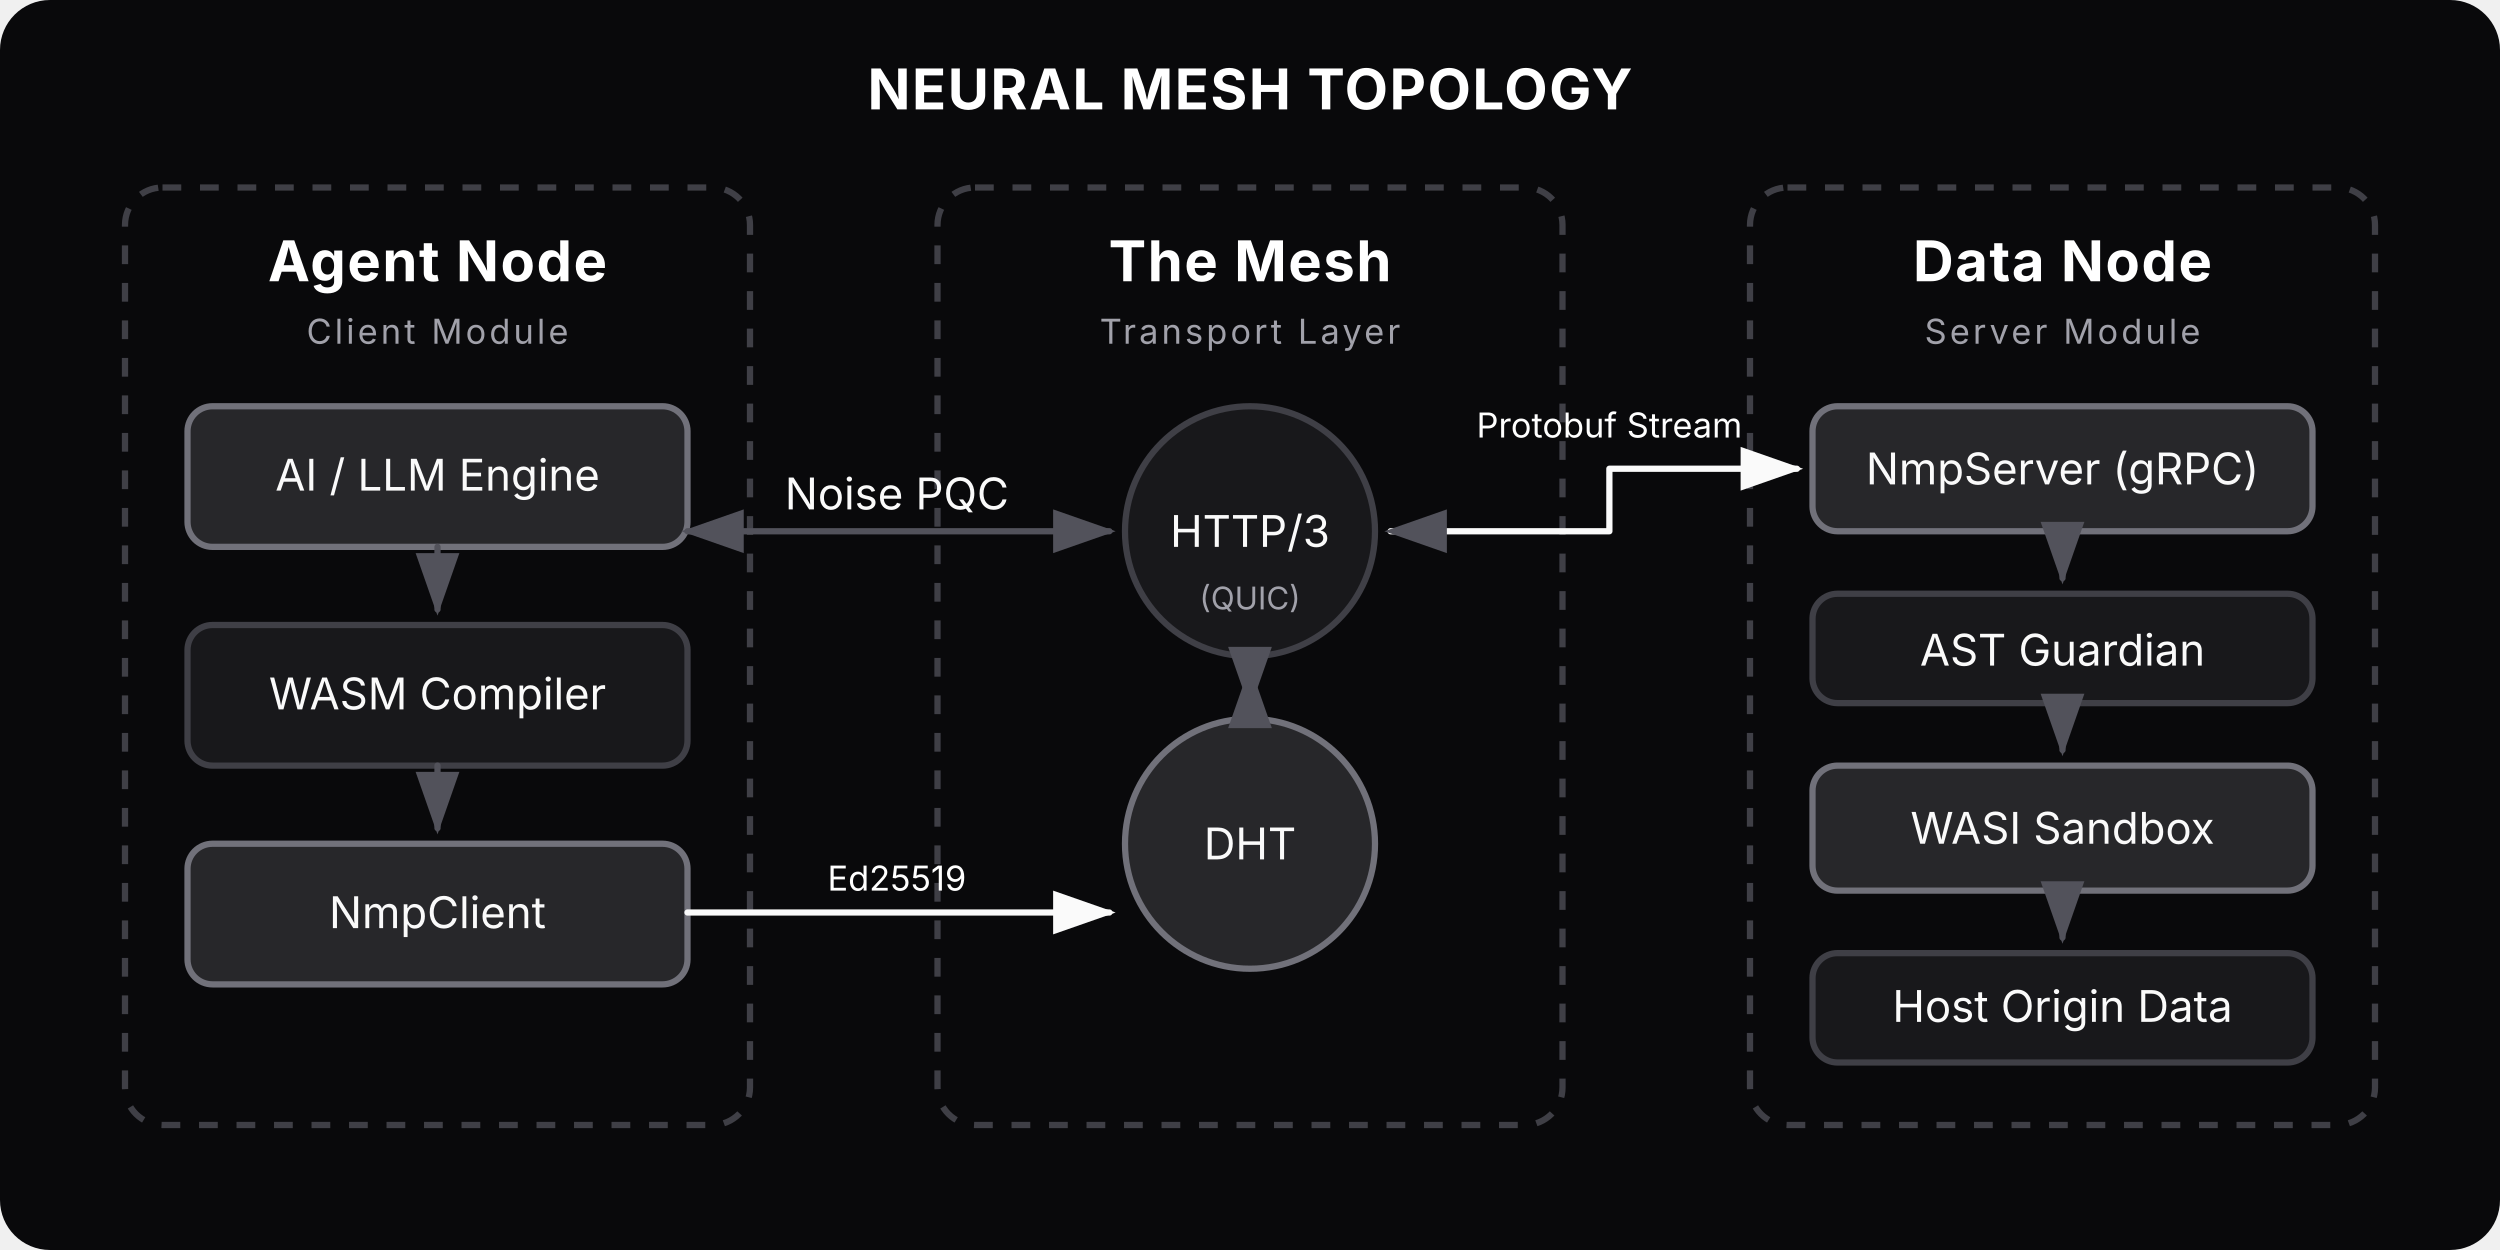
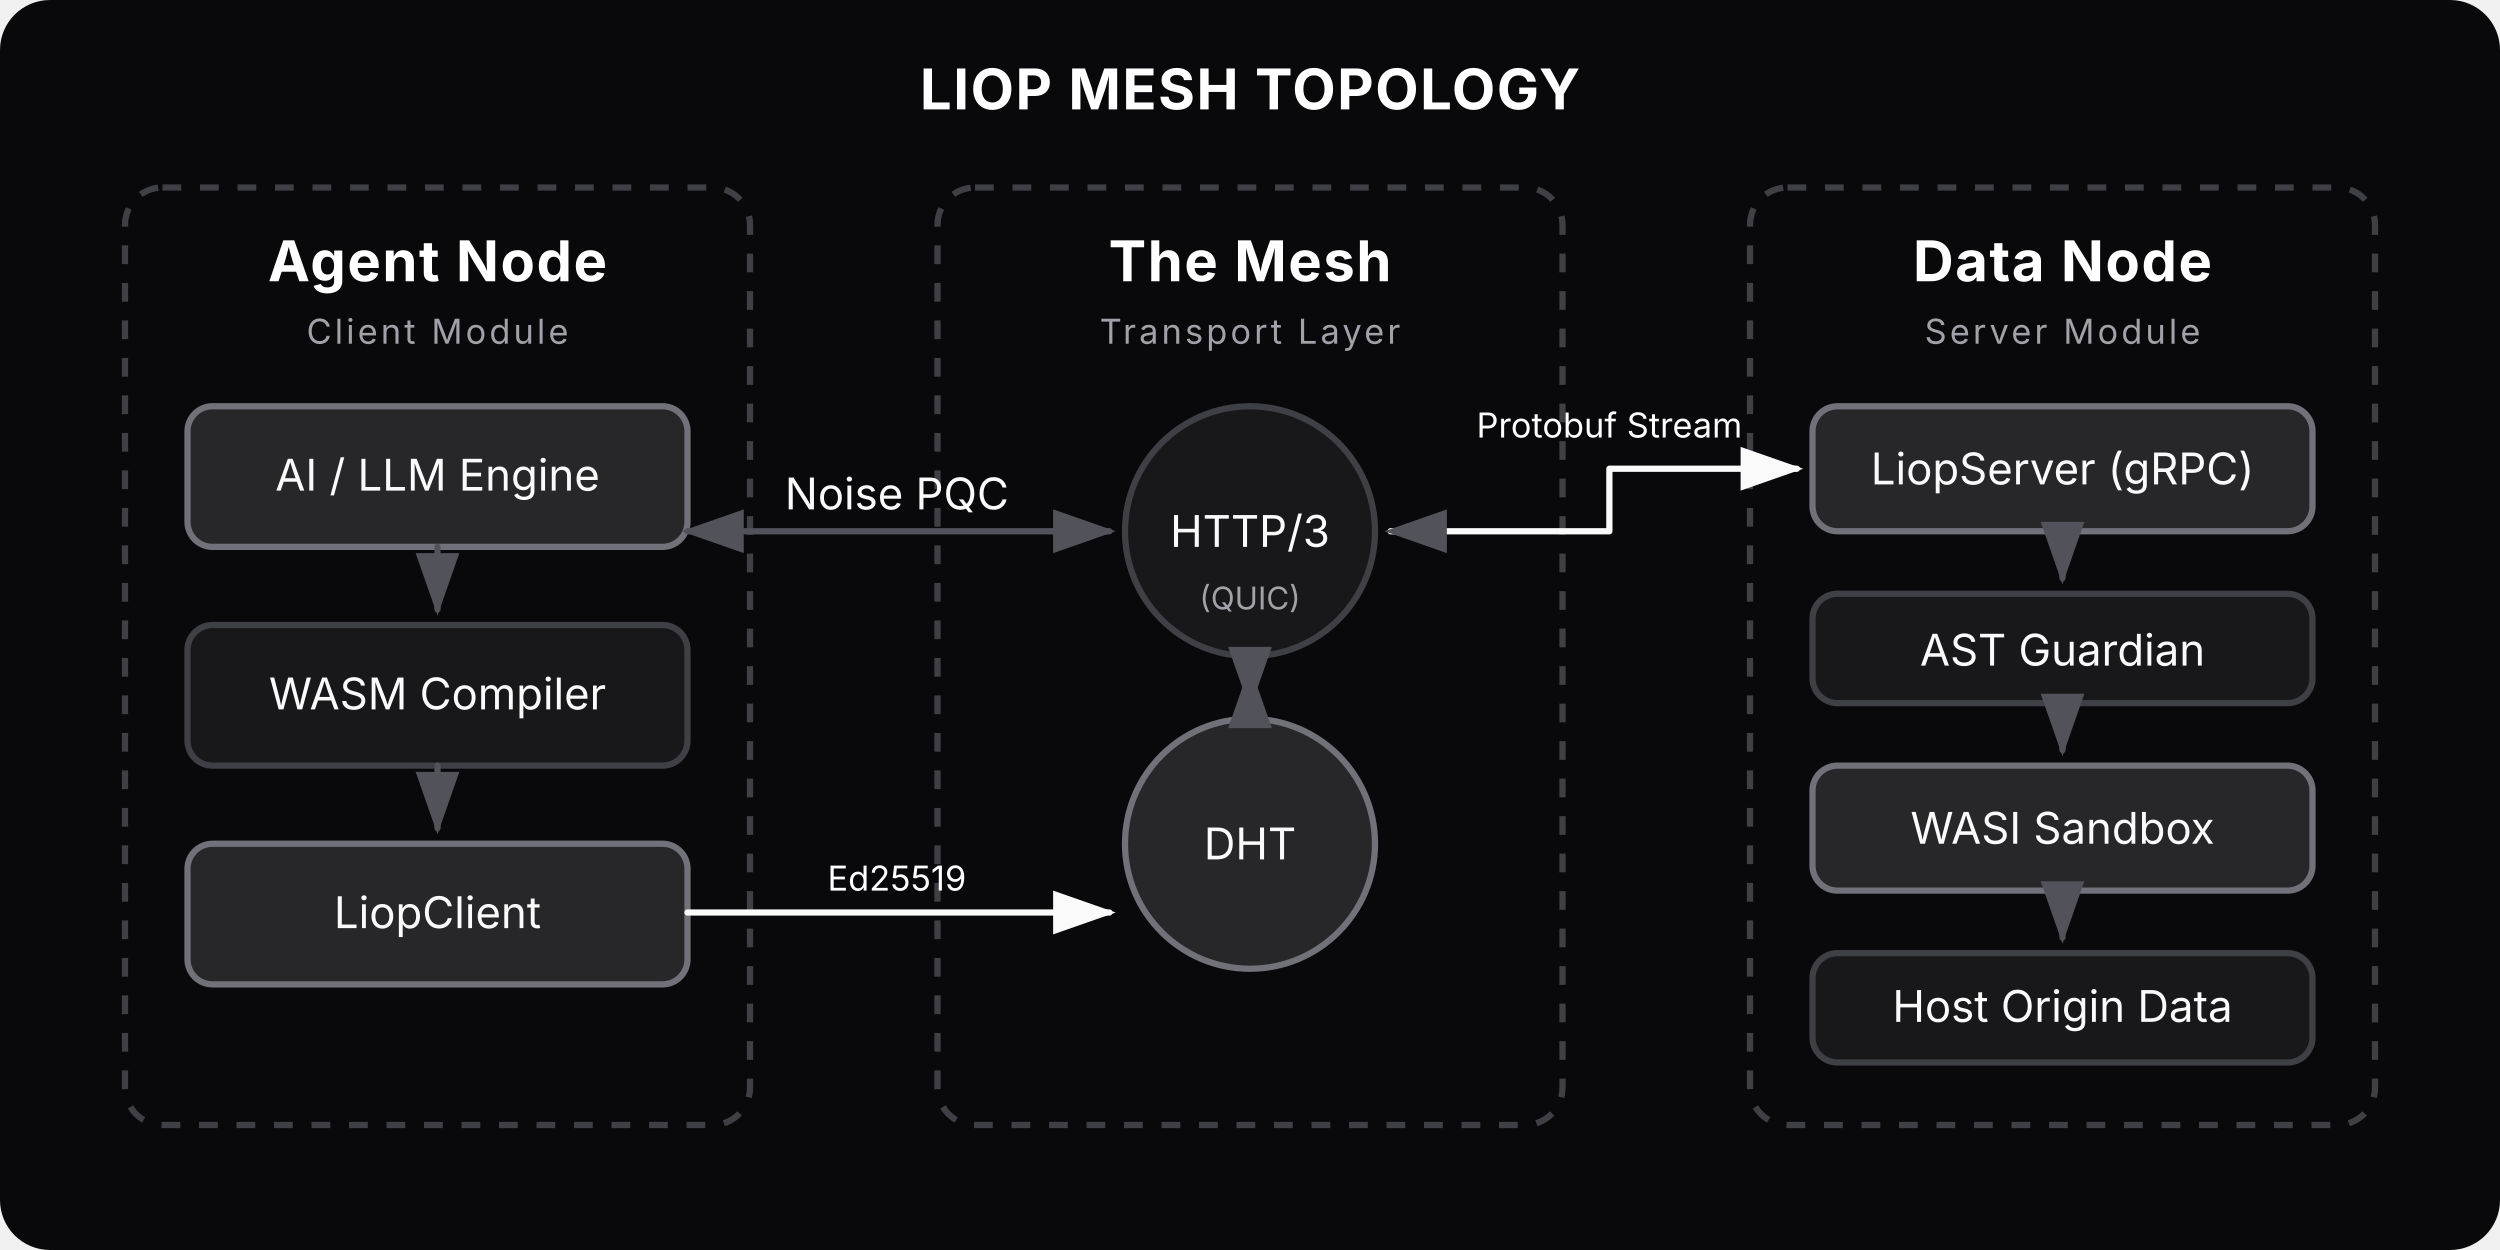
<svg xmlns="http://www.w3.org/2000/svg" width="800" height="400" viewBox="0 0 800 400">
  <rect width="800" height="400" fill="#09090b" rx="16" />
  <style>
        .arch-text-dark {
            font-family: 'Inter', system-ui, -apple-system, sans-serif;
            fill: #FAFAFA;
            font-size: 14px;
        }

        .arch-title-dark {
            font-weight: 700;
            font-size: 18px;
            fill: #FFFFFF;
            letter-spacing: 0.5px;
        }

        .arch-subtitle-dark {
            font-size: 11px;
            fill: #A1A1AA;
            text-transform: uppercase;
            letter-spacing: 1px;
        }

        .arch-box-dark {
            fill: #18181b;
            stroke: #3f3f46;
            stroke-width: 2;
            rx: 8;
        }

        .arch-box-highlight-dark {
            fill: #27272a;
            stroke: #71717a;
            stroke-width: 2;
            rx: 8;
        }

        .arch-box-transparent-dark {
            fill: none;
            stroke: #3f3f46;
            stroke-width: 2;
            stroke-dasharray: 6 6;
            rx: 12;
        }

        .arch-line-dark {
            stroke: #52525b;
            stroke-width: 2;
            fill: none;
            stroke-linecap: round;
            stroke-linejoin: round;
        }

        .arch-line-active-dark {
            stroke: #FAFAFA;
            stroke-width: 2;
            fill: none;
            stroke-linecap: round;
            stroke-linejoin: round;
        }

        .arch-arrow-dark {
            fill: #52525b;
        }

        .arch-arrow-active-dark {
            fill: #FAFAFA;
        }
    </style>
  <defs>
    <marker id="arch-arrowhead-dark" markerWidth="10" markerHeight="7" refX="9" refY="3.5" orient="auto">
      <polygon points="0 0, 10 3.5, 0 7" class="arch-arrow-dark" />
    </marker>
    <marker id="arch-arrowhead-active-dark" markerWidth="10" markerHeight="7" refX="9" refY="3.5" orient="auto">
      <polygon points="0 0, 10 3.5, 0 7" class="arch-arrow-active-dark" />
    </marker>
    <marker id="arch-arrowhead-reverse-dark" markerWidth="10" markerHeight="7" refX="1" refY="3.5" orient="auto">
      <polygon points="10 0, 0 3.5, 10 7" class="arch-arrow-dark" />
    </marker>
  </defs>
-   <text x="400" y="35" text-anchor="middle" class="arch-text-dark arch-title-dark">NEURAL MESH TOPOLOGY</text>
+   <text x="400" y="35" text-anchor="middle" class="arch-text-dark arch-title-dark">LIOP MESH TOPOLOGY</text>
  <rect x="40" y="60" width="200" height="300" class="arch-box-transparent-dark" />
  <text x="140" y="90" text-anchor="middle" class="arch-text-dark arch-title-dark">Agent Node</text>
  <text x="140" y="110" text-anchor="middle" class="arch-text-dark arch-subtitle-dark">Client Module</text>
  <rect x="60" y="130" width="160" height="45" class="arch-box-highlight-dark" />
  <text x="140" y="157" text-anchor="middle" class="arch-text-dark">AI / LLM Engine</text>
  <path d="M 140 175 L 140 195" class="arch-line-dark" marker-end="url(#arch-arrowhead-dark)" />
  <rect x="60" y="200" width="160" height="45" class="arch-box-dark" />
  <text x="140" y="227" text-anchor="middle" class="arch-text-dark">WASM Compiler</text>
  <path d="M 140 245 L 140 265" class="arch-line-dark" marker-end="url(#arch-arrowhead-dark)" />
  <rect x="60" y="270" width="160" height="45" class="arch-box-highlight-dark" />
-   <text x="140" y="297" text-anchor="middle" class="arch-text-dark">NmpClient</text>
+   <text x="140" y="297" text-anchor="middle" class="arch-text-dark">LiopClient</text>
  <rect x="300" y="60" width="200" height="300" class="arch-box-transparent-dark" />
  <text x="400" y="90" text-anchor="middle" class="arch-text-dark arch-title-dark">The Mesh</text>
  <text x="400" y="110" text-anchor="middle" class="arch-text-dark arch-subtitle-dark">Transport Layer</text>
  <circle cx="400" cy="170" r="40" class="arch-box-dark" />
  <text x="400" y="175" text-anchor="middle" class="arch-text-dark">HTTP/3</text>
  <text x="400" y="195" text-anchor="middle" font-size="10" fill="#a1a1aa" font-family="'Inter', sans-serif">(QUIC)</text>
  <circle cx="400" cy="270" r="40" class="arch-box-highlight-dark" />
  <text x="400" y="275" text-anchor="middle" class="arch-text-dark">DHT</text>
  <path d="M 400 215 L 400 225" class="arch-line-dark" marker-end="url(#arch-arrowhead-dark)" marker-start="url(#arch-arrowhead-reverse-dark)" />
  <path d="M 220 292 L 355 292" class="arch-line-active-dark" marker-end="url(#arch-arrowhead-active-dark)" />
  <text x="287" y="285" text-anchor="middle" font-size="11" fill="#FFFFFF" font-family="'Inter', sans-serif">Ed25519</text>
  <path d="M 220 170 L 355 170" class="arch-line-dark" marker-end="url(#arch-arrowhead-dark)" marker-start="url(#arch-arrowhead-reverse-dark)" />
  <text x="287" y="163" text-anchor="middle" font-size="11" class="arch-text-dark">Noise PQC</text>
  <rect x="560" y="60" width="200" height="300" class="arch-box-transparent-dark" />
  <text x="660" y="90" text-anchor="middle" class="arch-text-dark arch-title-dark">Data Node</text>
  <text x="660" y="110" text-anchor="middle" class="arch-text-dark arch-subtitle-dark">Server Module</text>
  <rect x="580" y="130" width="160" height="40" class="arch-box-highlight-dark" />
-   <text x="660" y="155" text-anchor="middle" class="arch-text-dark">NmpServer (gRPC)</text>
+   <text x="660" y="155" text-anchor="middle" class="arch-text-dark">LiopServer (gRPC)</text>
  <path d="M 660 170 L 660 185" class="arch-line-dark" marker-end="url(#arch-arrowhead-dark)" />
  <rect x="580" y="190" width="160" height="35" class="arch-box-dark" />
  <text x="660" y="213" text-anchor="middle" class="arch-text-dark" font-size="12">AST Guardian</text>
  <path d="M 660 225 L 660 240" class="arch-line-dark" marker-end="url(#arch-arrowhead-dark)" />
  <rect x="580" y="245" width="160" height="40" class="arch-box-highlight-dark" />
  <text x="660" y="270" text-anchor="middle" class="arch-text-dark">WASI Sandbox</text>
  <path d="M 660 285 L 660 300" class="arch-line-dark" marker-end="url(#arch-arrowhead-dark)" />
  <rect x="580" y="305" width="160" height="35" class="arch-box-dark" />
  <text x="660" y="327" text-anchor="middle" class="arch-text-dark" font-size="12">Host Origin Data</text>
  <path d="M 445 170 L 515 170 L 515 150 L 575 150" class="arch-line-active-dark" marker-end="url(#arch-arrowhead-active-dark)" marker-start="url(#arch-arrowhead-reverse-dark)" />
  <text x="515" y="140" text-anchor="middle" font-size="11" fill="#FFFFFF" font-family="'Inter', sans-serif">Protobuf
        Stream</text>
</svg>
